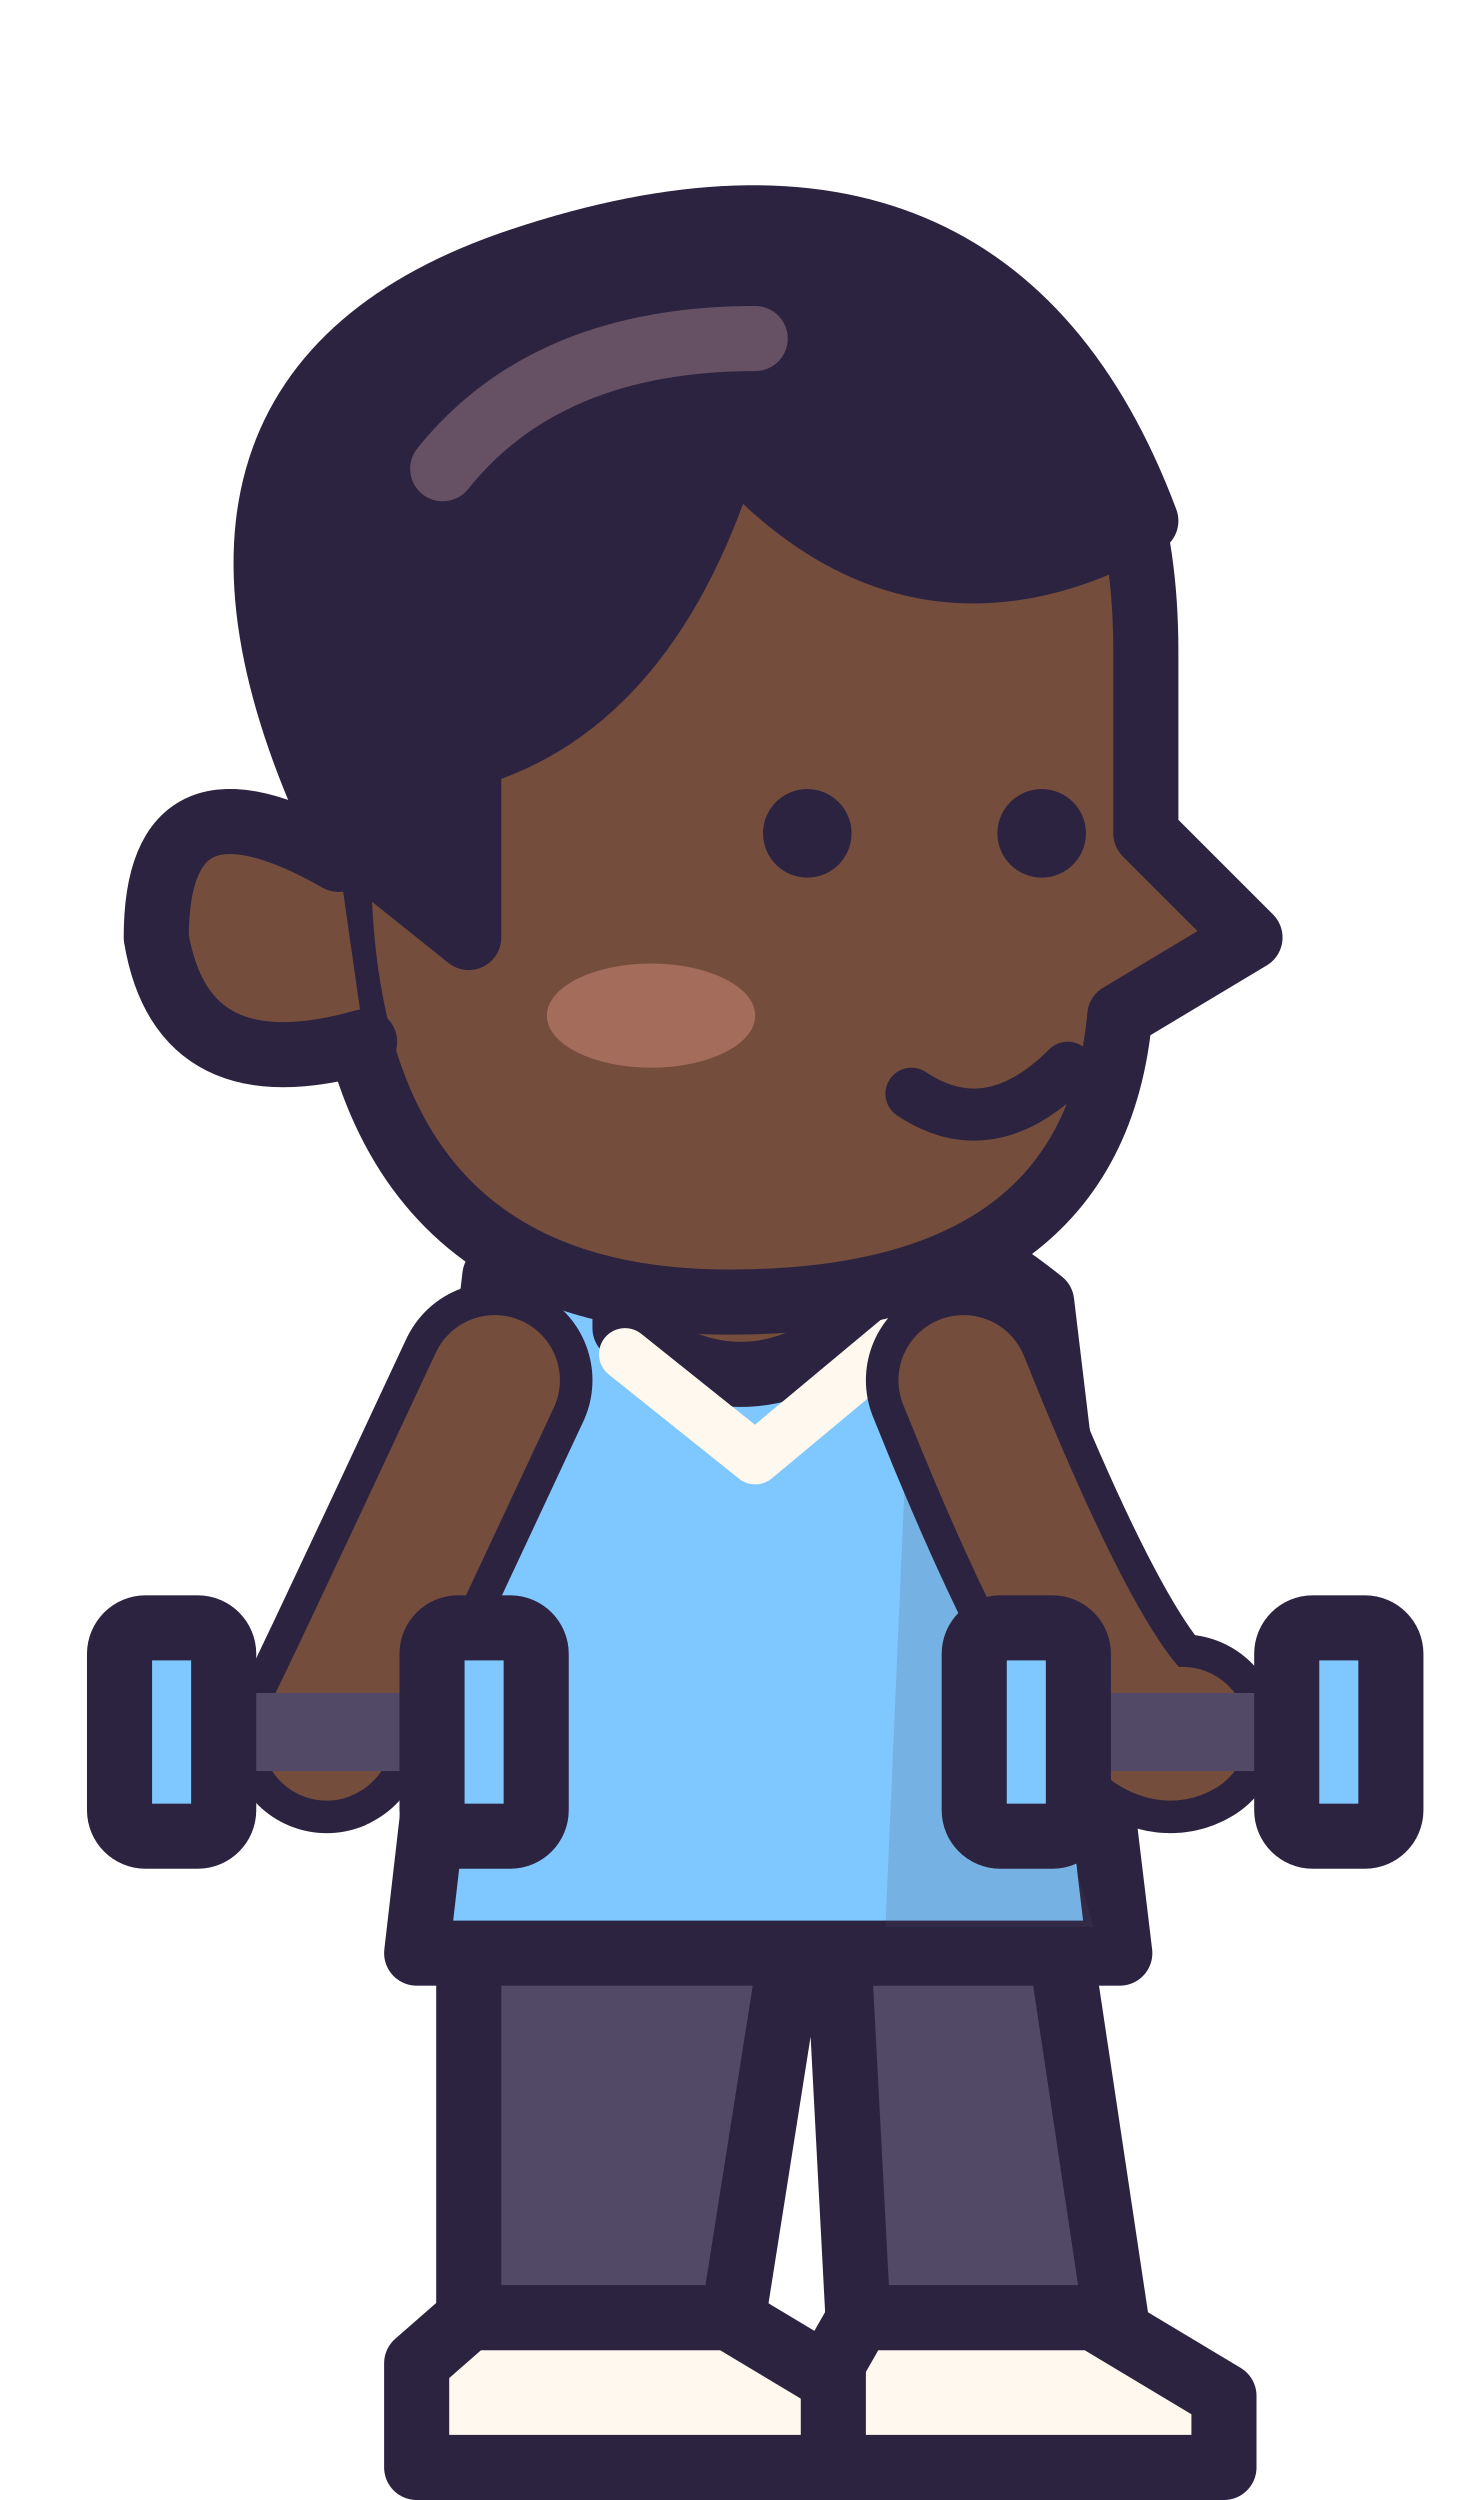
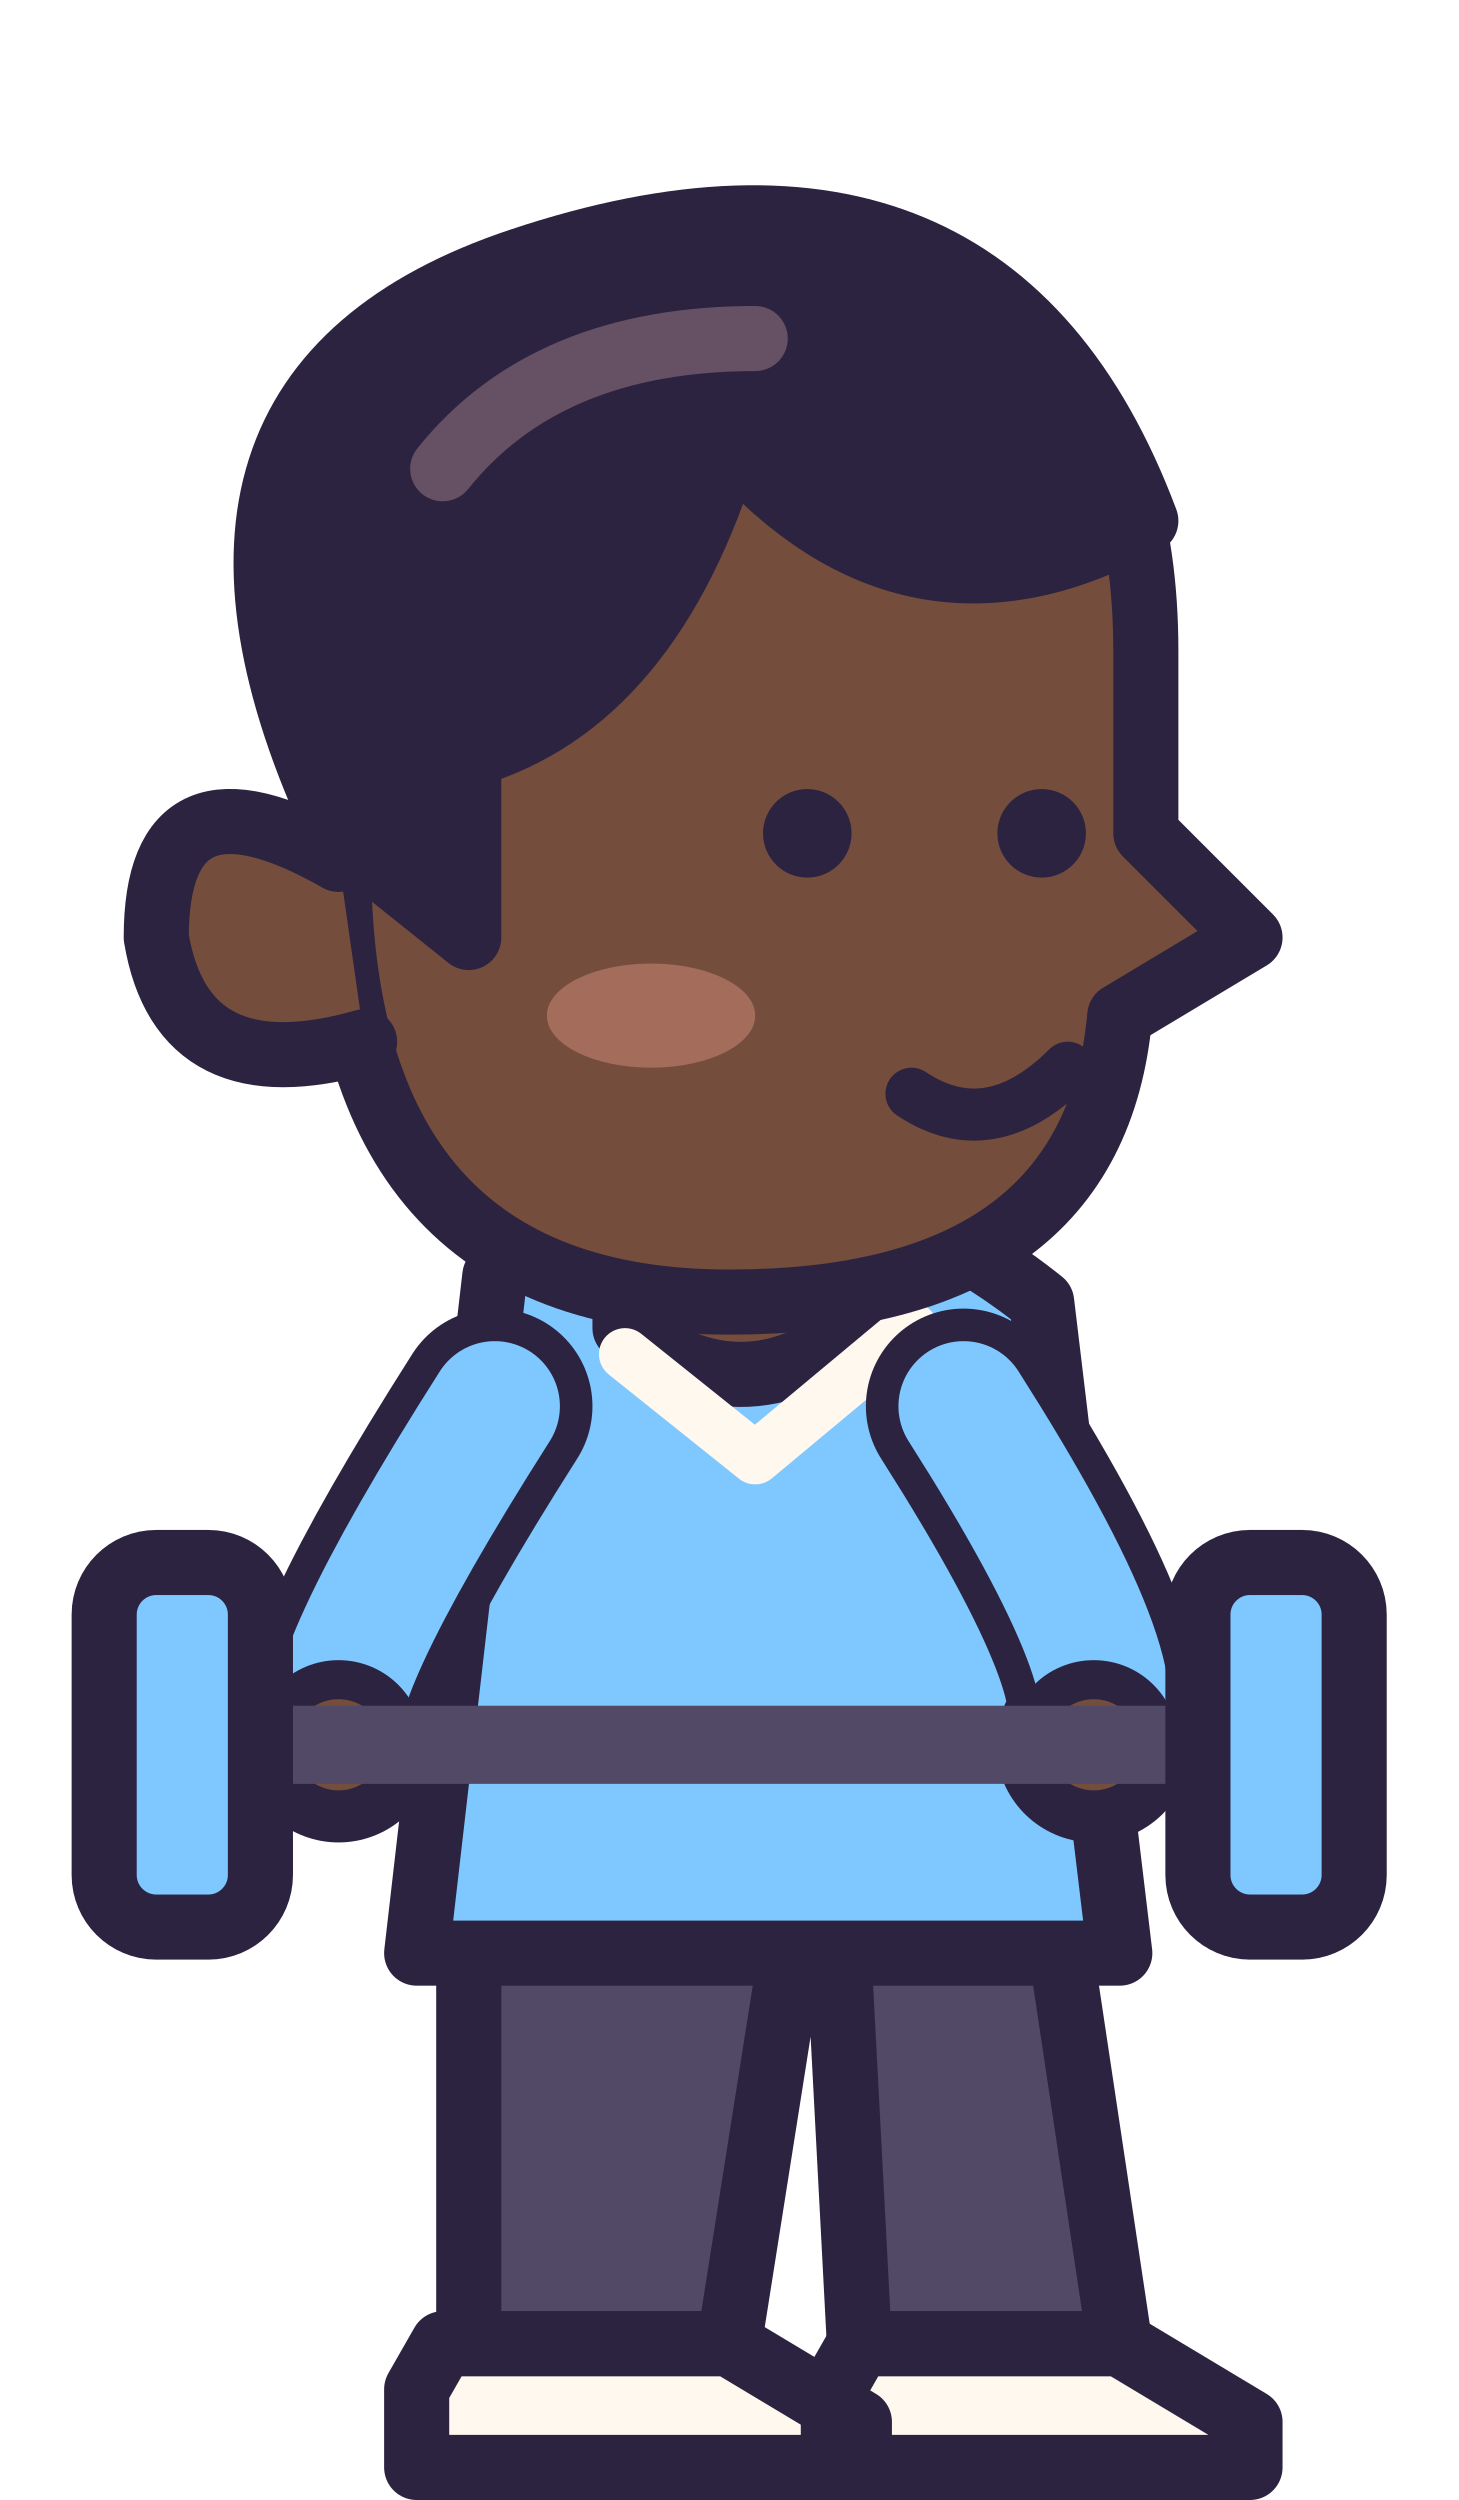
<svg xmlns="http://www.w3.org/2000/svg" width="56" height="96" viewBox="0 0 56 96">
  <g stroke="#2b2340" stroke-width="2.5" stroke-linecap="round" stroke-linejoin="round">
-     <path d="M18 71v19h10l3-19m1 0 1 19h10l-3-20" fill="#514965" vector-effect="non-scaling-stroke" />
+     <path d="M18 71v19h10l3-19m1 0 1 19h10l-3-20" fill="#514965" />
+     <path d="M17 90h11l5 3v1.75H16v-3Zm16 0h10l5 3v1.75H32v-3Z" fill="#fff8ef" />
+     <path d="M19 49q11-7 21 1l3 25H16Z" fill="#7ec8ff" />
+     <path d="M24 44v7q5 4 10-1v-7" fill="#754d3d" />
+     <path d="m24 52 5 4 6-5" stroke="#fff8ef" fill="none" stroke-width="2" />
+     <path d="M19 54Q12 65 13 67M37 54Q44 65 42 67" stroke="#2b2340" stroke-width="7.5" fill="none" />
+     <path d="M19 54Q12 65 13 67M37 54Q44 65 42 67" stroke="#7ec8ff" stroke-width="5" fill="none" />
+     <circle cx="13" cy="67" r="2.5" fill="#754d3d" stroke-width="1.5" />
+     <circle cx="42" cy="67" r="2.5" fill="#754d3d" stroke-width="1.5" />
    <g transform="translate(0 0)">
-       <path d="M18 89h10l5 3v2.75H16v-4Z" fill="#fff8ef" vector-effect="non-scaling-stroke" />
-     </g>
-     <g transform="translate(0 0)">
-       <path d="M33 89h9l5 3v2.75H32v-4Z" fill="#fff8ef" vector-effect="non-scaling-stroke" />
-     </g>
-     <path d="M19 49q11-7 21 1l3 25H16Z" fill="#7ec8ff" vector-effect="non-scaling-stroke" />
-     <path d="M35 51l7 23h-8Z" fill="#514965" stroke="none" opacity="0.18" vector-effect="non-scaling-stroke" />
-     <path d="M24 44v7q5 4 10-1v-7" fill="#754d3d" vector-effect="non-scaling-stroke" />
-     <path d="M24 52l5 4 6-5" fill="none" stroke="#fff8ef" stroke-width="2" vector-effect="non-scaling-stroke" />
-     <path d="M19 53Q12 68 12.59 66.51" fill="none" stroke="#2b2340" stroke-width="7.5" vector-effect="non-scaling-stroke" />
-     <path d="M19 53Q12 68 12.59 66.51" fill="none" stroke="#754d3d" stroke-width="5" vector-effect="non-scaling-stroke" />
-     <path d="M37 53Q43 68 45.41 66.51" fill="none" stroke="#2b2340" stroke-width="7.5" vector-effect="non-scaling-stroke" />
-     <path d="M37 53Q43 68 45.41 66.51" fill="none" stroke="#754d3d" stroke-width="5" vector-effect="non-scaling-stroke" />
-     <g transform="translate(0 0) rotate(0 28 35)">
      <path d="M13 23q0-13 16-13 15 0 15 15v7l4 4-5 3q-1 11-15 11-15 0-15-17Z" fill="#754d3d" vector-effect="non-scaling-stroke" />
      <path d="M13 33q-7-4-7 3 1 6 8 4" fill="#754d3d" vector-effect="non-scaling-stroke" />
      <path d="M13 32Q5 15 20 10q18-6 24 10-9 5-16-3-3 10-10 12v7Z" fill="#2b2340" vector-effect="non-scaling-stroke" />
      <path d="M17 18q4-5 12-5" fill="none" stroke="#665064" stroke-width="2.5" vector-effect="non-scaling-stroke" />
      <circle cx="31" cy="32" r="1.7" fill="#2b2340" stroke="none" vector-effect="non-scaling-stroke" />
      <circle cx="40" cy="32" r="1.7" fill="#2b2340" stroke="none" vector-effect="non-scaling-stroke" />
      <path d="M35 42q3 2 6-1" fill="none" stroke="#2b2340" stroke-width="2" vector-effect="non-scaling-stroke" />
      <ellipse cx="25" cy="39" rx="4" ry="2" fill="#a36c5b" stroke="none" vector-effect="non-scaling-stroke" />
    </g>
-     <path d="M6 69h12" fill="none" stroke="#514965" stroke-width="3" vector-effect="non-scaling-stroke" transform="translate(0.59 -2.49)" />
-     <rect x="4" y="65" width="4" height="8" rx="1" fill="#7ec8ff" vector-effect="non-scaling-stroke" transform="translate(0.59 -2.49)" />
-     <rect x="16" y="65" width="4" height="8" rx="1" fill="#7ec8ff" vector-effect="non-scaling-stroke" transform="translate(0.59 -2.49)" />
-     <path d="M40 69h12" fill="none" stroke="#514965" stroke-width="3" vector-effect="non-scaling-stroke" transform="translate(-0.59 -2.49)" />
-     <rect x="38" y="65" width="4" height="8" rx="1" fill="#7ec8ff" vector-effect="non-scaling-stroke" transform="translate(-0.59 -2.49)" />
-     <rect x="50" y="65" width="4" height="8" rx="1" fill="#7ec8ff" vector-effect="non-scaling-stroke" transform="translate(-0.59 -2.49)" />
+     <path d="M6 67h44" fill="none" stroke="#514965" stroke-width="3" />
+     <rect x="4" y="60" width="6" height="14" rx="2" fill="#7ec8ff" />
+     <rect x="46" y="60" width="6" height="14" rx="2" fill="#7ec8ff" />
  </g>
</svg>
